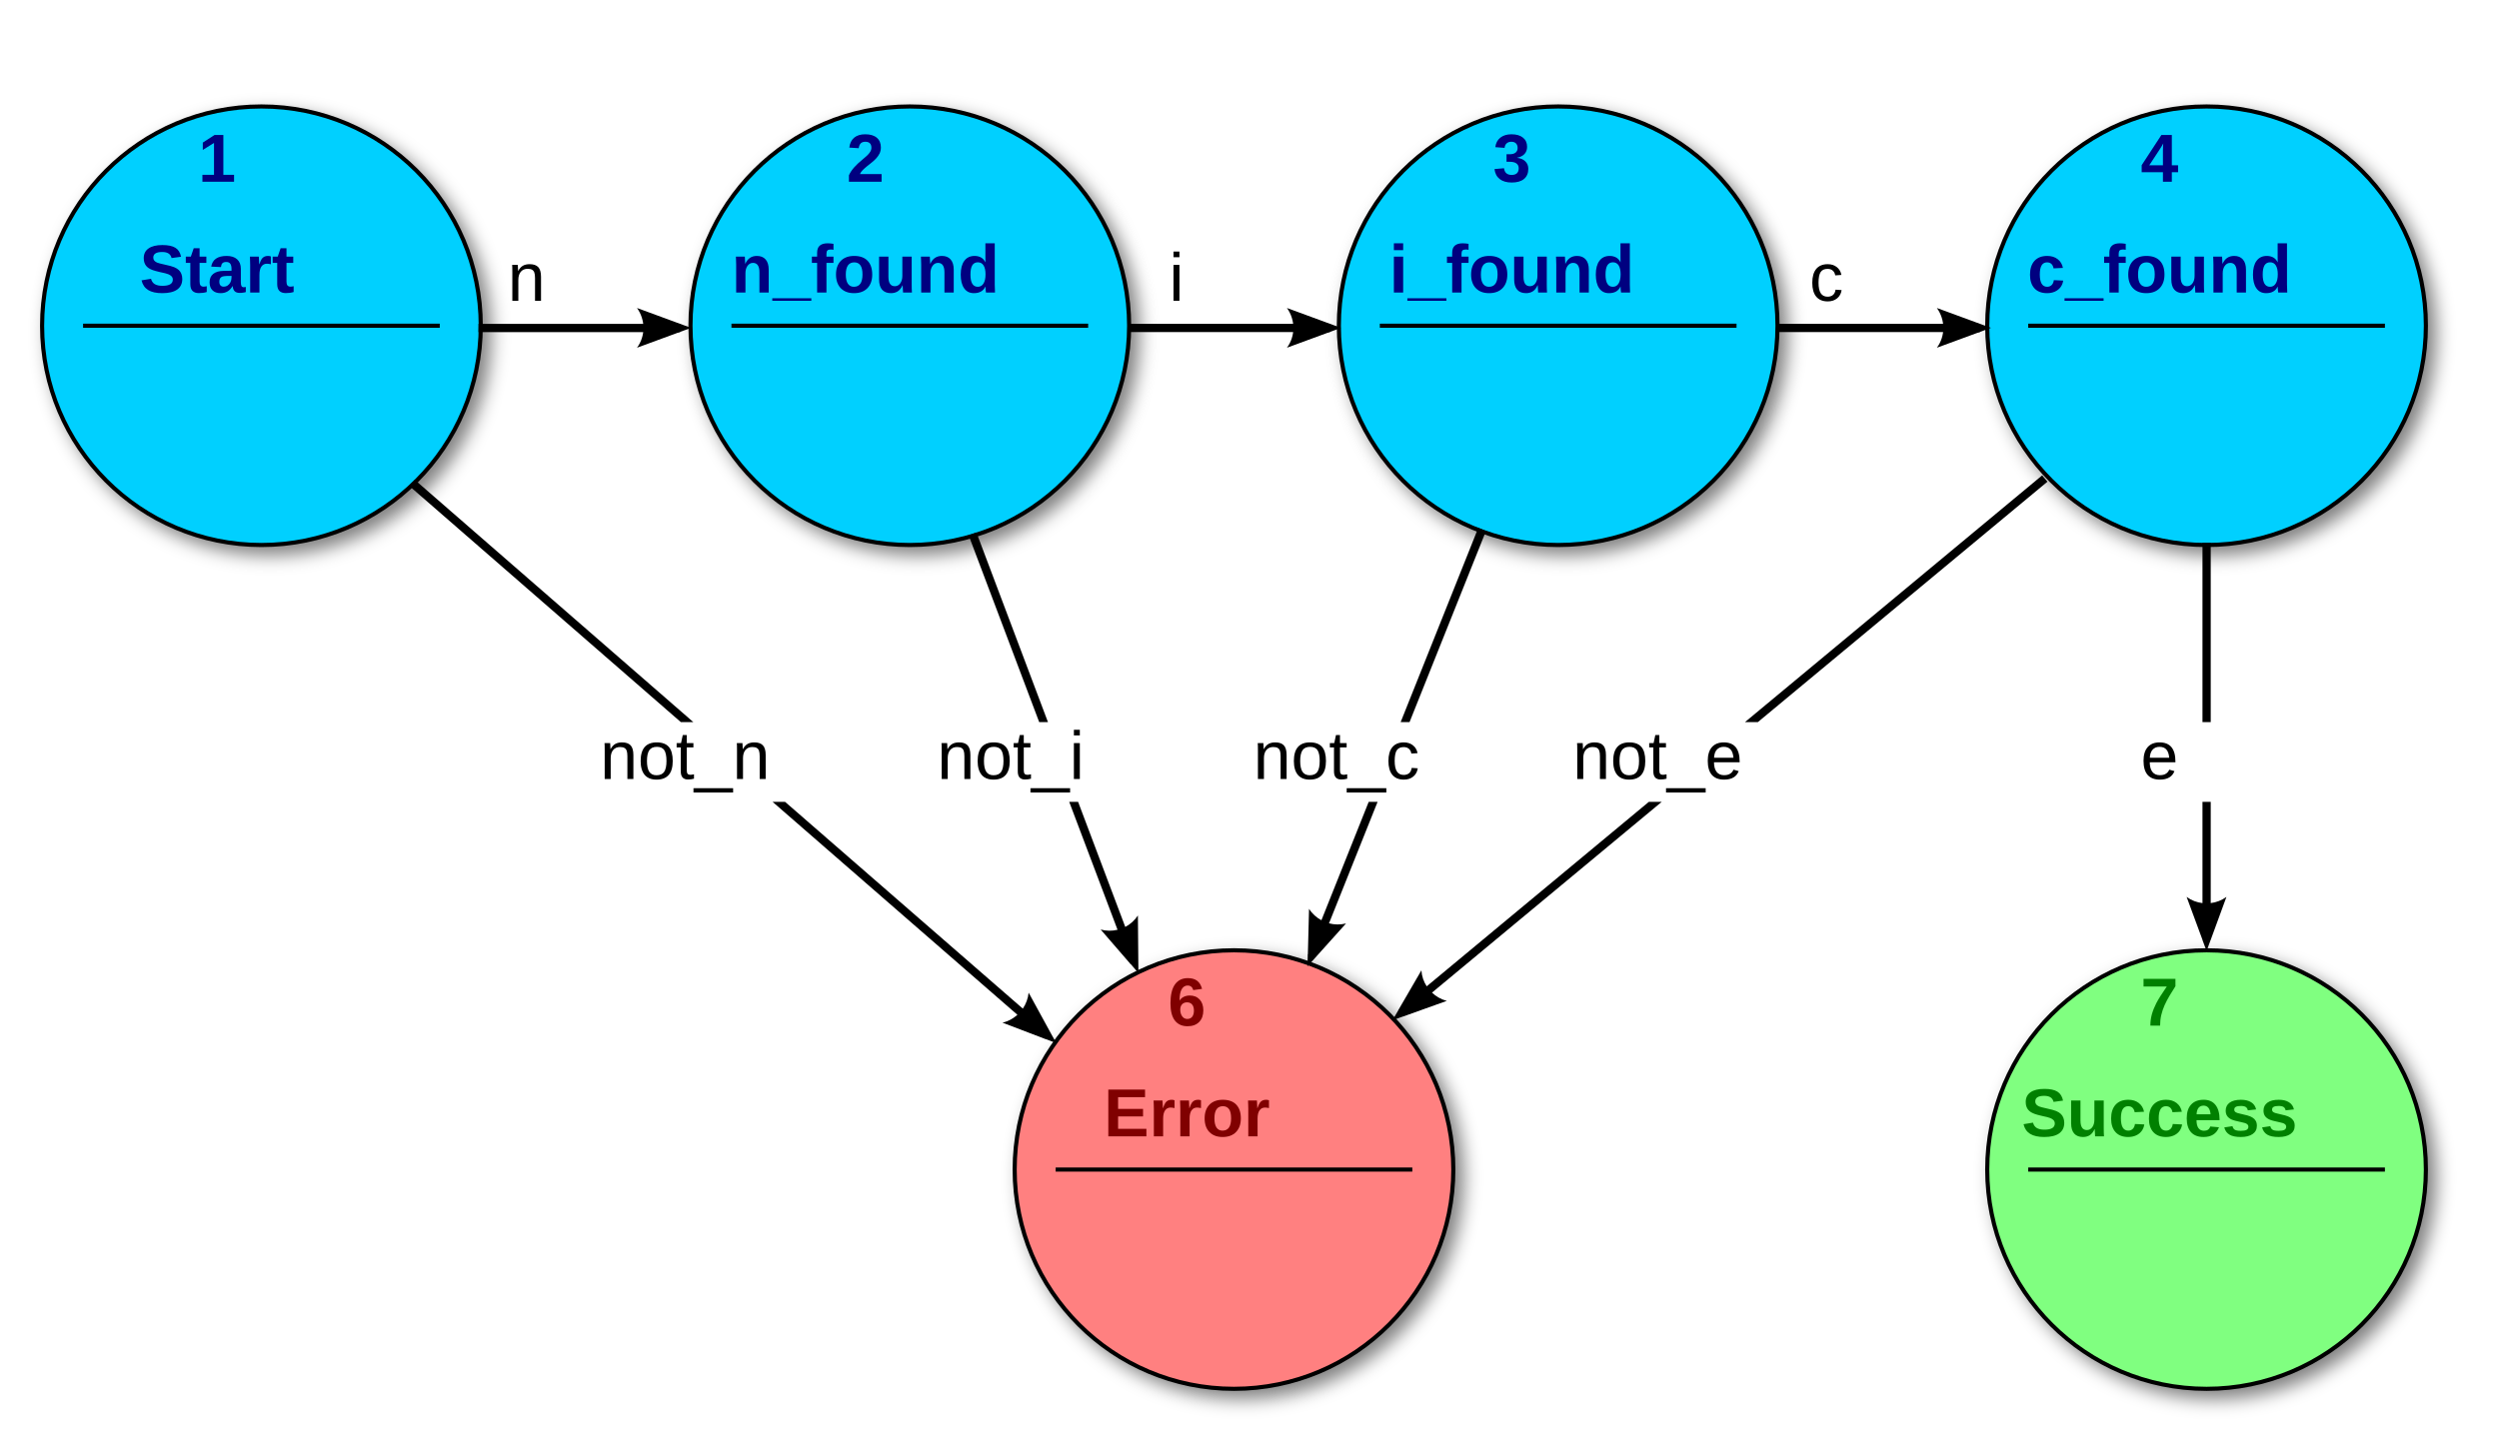
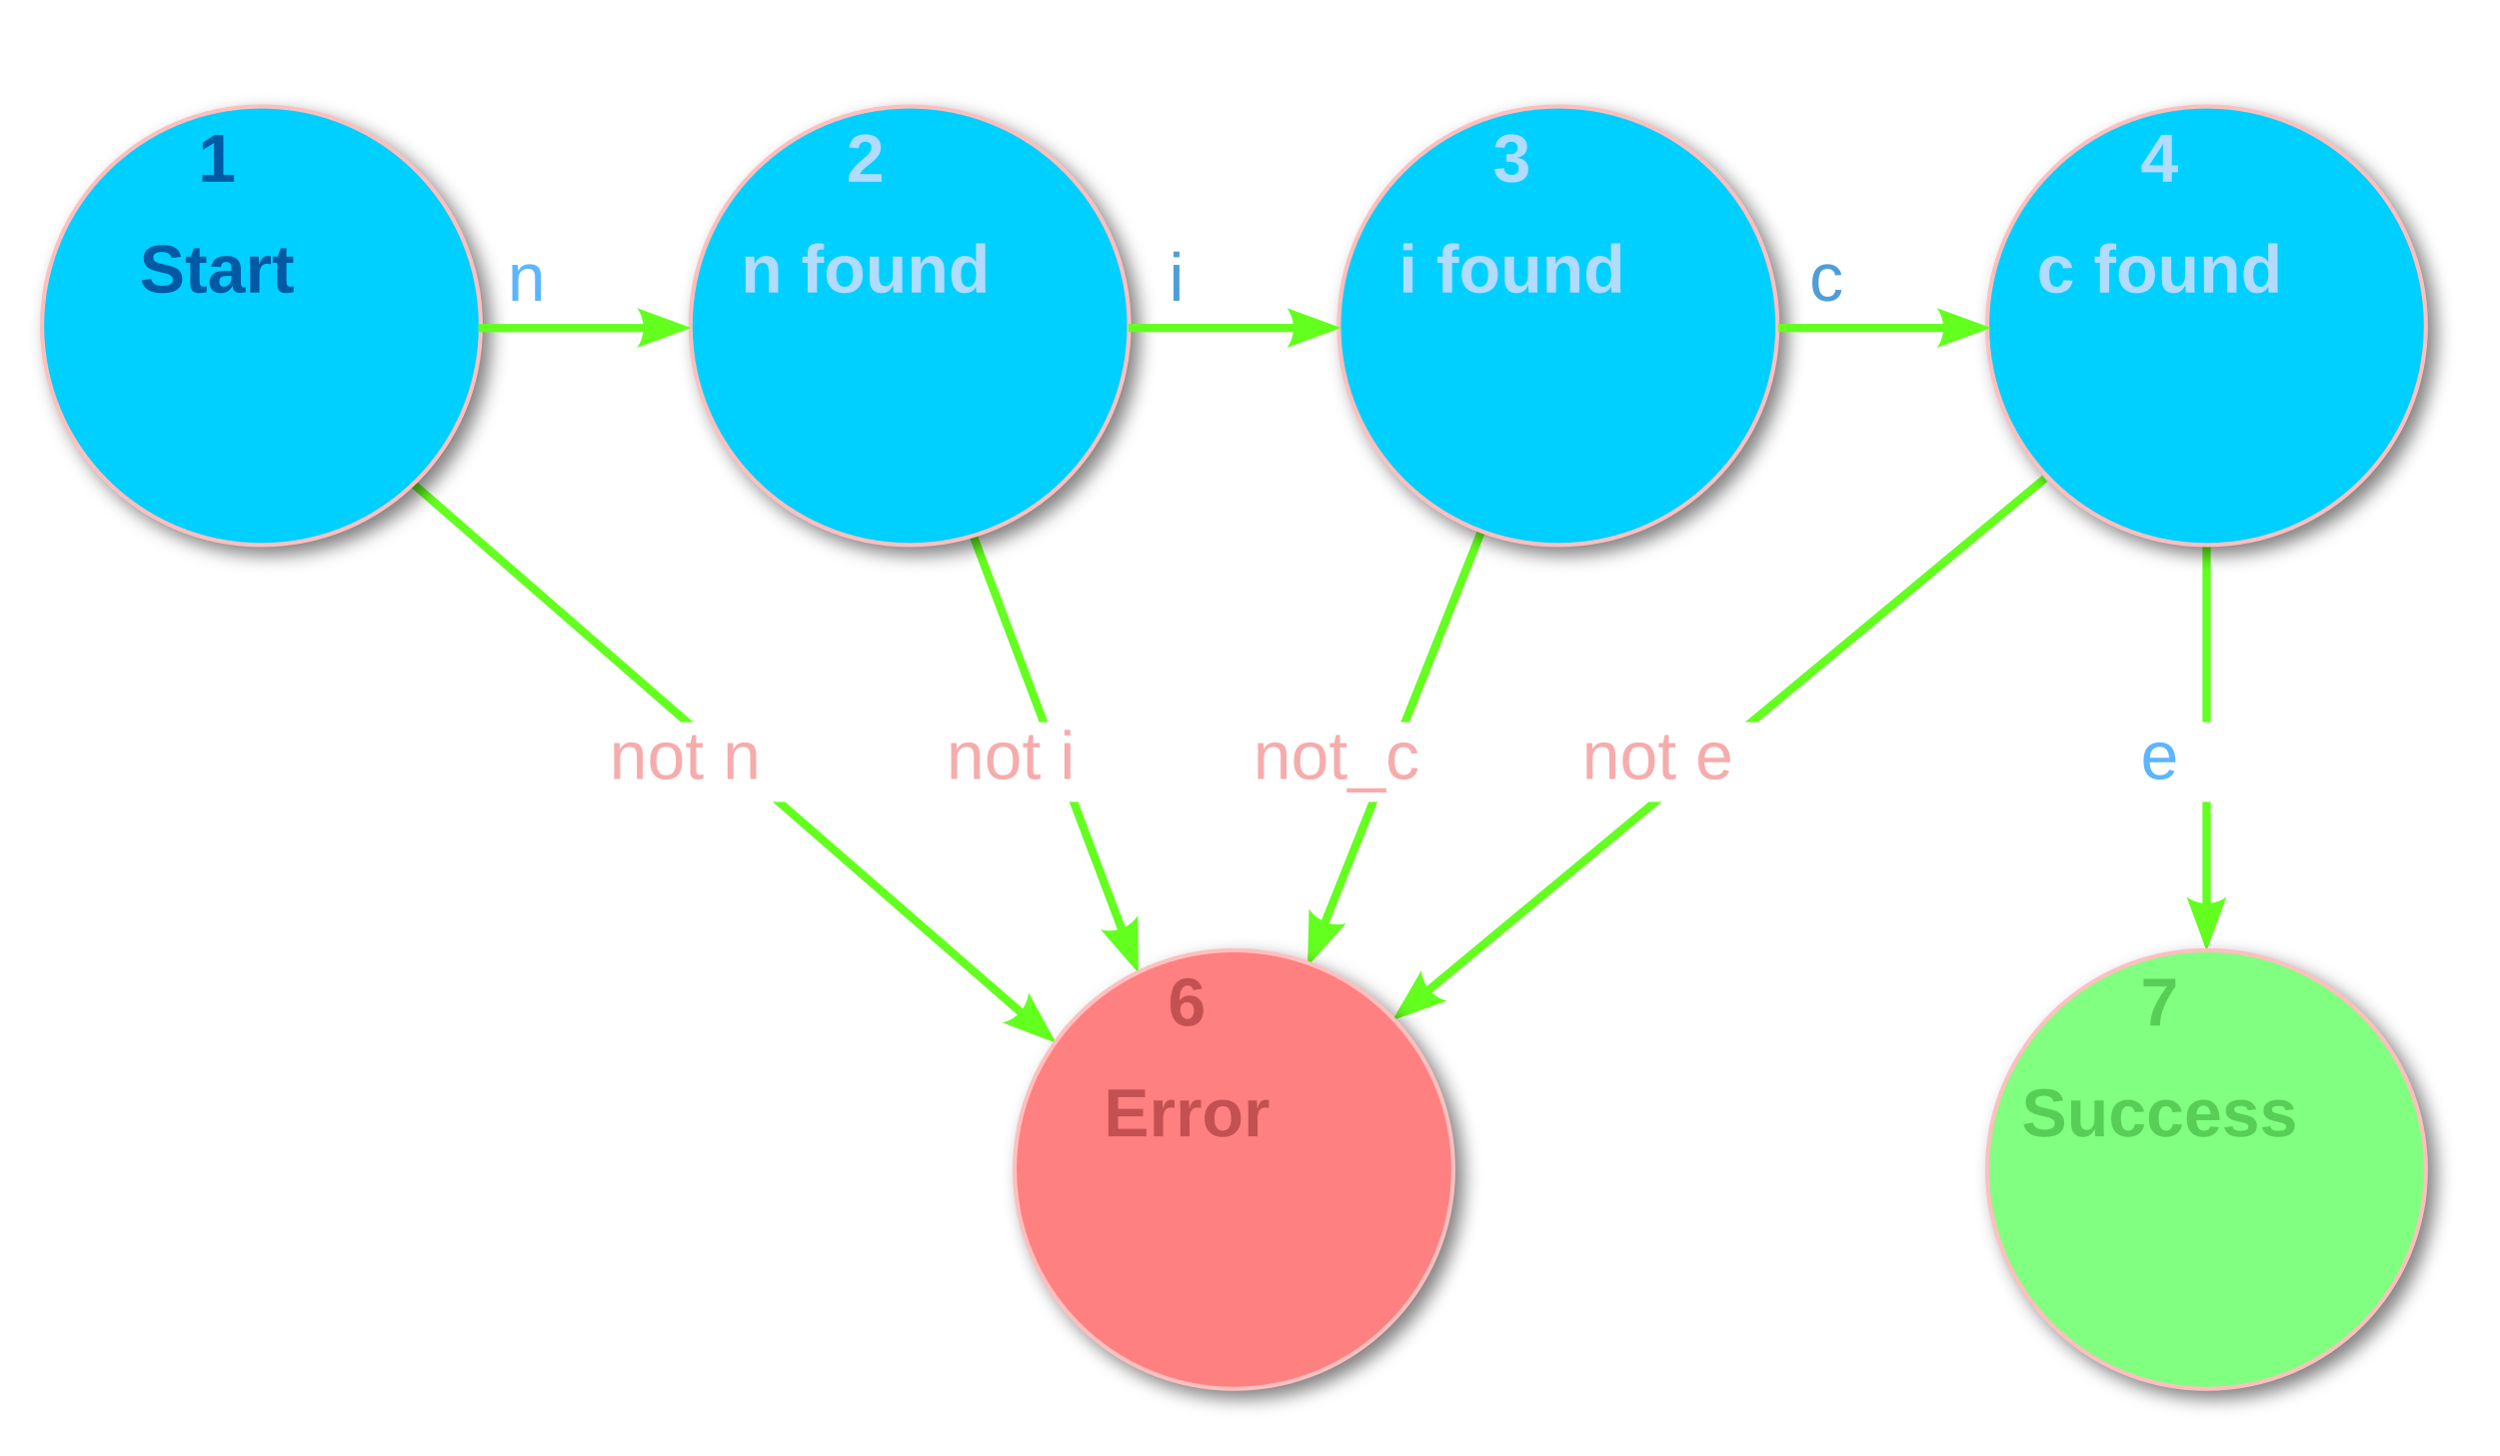
<svg xmlns="http://www.w3.org/2000/svg" version="1.0" width="606" height="353" id="svg2">
  <defs id="defs4">
    <marker refX="0" refY="0" orient="auto" style="overflow:visible" id="Arrow2Mend">
      <path d="M 8.719,4.034 L -2.207,0.016 L 8.719,-4.002 C 6.973,-1.63 6.983,1.616 8.719,4.034 z " transform="scale(-0.6,-0.6)" style="font-size:12px;fill-rule:evenodd;stroke-width:0.625;stroke-linejoin:round" id="path3323" />
    </marker>
    <marker refX="0" refY="0" orient="auto" style="overflow:visible" id="Arrow2Lend">
      <path d="M 8.719,4.034 L -2.207,0.016 L 8.719,-4.002 C 6.973,-1.63 6.983,1.616 8.719,4.034 z " transform="matrix(-1.1,0,0,-1.1,-1.1,0)" style="font-size:12px;fill-rule:evenodd;stroke-width:0.625;stroke-linejoin:round" id="path3317" />
    </marker>
    <filter id="filter3642">
      <feGaussianBlur id="feGaussianBlur3644" stdDeviation="2.228" />
    </filter>
  </defs>
  <g transform="translate(140.1429,158.4235)" id="layer1">
+     <path d="M 495.219,115.312 L 423.156,175.156 L 426.281,175.156 L 496.5,116.844 L 495.219,115.312 z M 100.594,116.406 L 99.281,117.906 L 165.094,175.156 L 168.125,175.156 L 100.594,116.406 z M 358.469,128.062 L 339.656,175.156 L 341.812,175.156 L 360.344,128.812 L 358.469,128.062 z M 236.781,129.156 L 234.906,129.875 L 252,175.156 L 254.125,175.156 L 236.781,129.156 z M 534.094,131.688 L 534.094,175.156 L 536.094,175.156 L 536.094,131.688 L 534.094,131.688 z M 187.344,194.5 L 246.719,246.156 C 245.71,247.065 244.478,247.752 243.094,248.062 L 253.406,252 L 253.5,252.062 L 253.531,252.031 L 256.156,253.031 L 254.781,250.562 L 254.812,250.531 L 254.75,250.5 L 249.438,240.781 C 249.304,242.208 248.793,243.527 248.031,244.656 L 190.375,194.5 L 187.344,194.5 z M 259.281,194.5 L 271,225.531 C 269.683,225.851 268.269,225.851 266.906,225.469 L 274.094,233.781 L 274.156,233.906 L 274.219,233.875 L 276.062,236.031 L 275.938,222.062 C 275.141,223.259 274.086,224.211 272.875,224.844 L 261.438,194.5 L 259.281,194.5 z M 331.906,194.5 L 320.438,223.219 C 319.241,222.565 318.189,221.647 317.438,220.438 L 317.156,231.438 L 317.094,231.562 L 317.125,231.594 L 317.062,234.406 L 326.406,224 C 325.018,224.343 323.596,224.314 322.281,223.969 L 334.062,194.5 L 331.906,194.5 z M 399.844,194.5 L 345.969,239.25 C 345.234,238.108 344.771,236.791 344.688,235.375 L 339.156,244.906 L 339.062,245 L 339.094,245.031 L 337.688,247.469 L 340.344,246.531 L 340.375,246.531 L 350.844,242.781 C 349.457,242.419 348.242,241.715 347.25,240.781 L 402.969,194.5 L 399.844,194.5 z M 534.094,194.5 L 534.094,219.062 C 532.739,218.901 531.398,218.407 530.25,217.562 L 534.094,227.969 L 534.094,228.031 L 535.094,230.688 L 536.062,228.031 L 536.094,228.031 L 536.094,227.969 L 539.906,217.562 C 538.747,218.394 537.44,218.894 536.094,219.062 L 536.094,194.5 L 534.094,194.5 z " style="fill:#63ff1e;fill-opacity:1;fill-rule:evenodd;stroke:none;stroke-width:2;stroke-linecap:butt;stroke-linejoin:miter;stroke-miterlimit:4;stroke-dasharray:none;stroke-opacity:1" id="path3507" transform="translate(-140.1429,-158.4235)" />
    <path d="M -74.737,-131.111 C -104.366,-131.111 -128.424,-107.053 -128.424,-77.424 C -128.424,-47.794 -104.366,-23.736 -74.737,-23.736 C -45.107,-23.736 -21.049,-47.794 -21.049,-77.424 C -21.049,-107.053 -45.107,-131.111 -74.737,-131.111 z M 82.482,-131.111 C 52.853,-131.111 28.795,-107.053 28.795,-77.424 C 28.795,-47.794 52.853,-23.736 82.482,-23.736 C 112.111,-23.736 136.17,-47.794 136.17,-77.424 C 136.17,-107.053 112.111,-131.111 82.482,-131.111 z M 239.701,-131.111 C 210.072,-131.111 186.013,-107.053 186.013,-77.424 C 186.013,-47.794 210.072,-23.736 239.701,-23.736 C 269.33,-23.736 293.388,-47.794 293.388,-77.424 C 293.388,-107.053 269.33,-131.111 239.701,-131.111 z M 396.951,-131.111 C 367.322,-131.111 343.263,-107.053 343.263,-77.424 C 343.263,-47.794 367.322,-23.736 396.951,-23.736 C 426.58,-23.736 450.638,-47.794 450.638,-77.424 C 450.638,-107.053 426.58,-131.111 396.951,-131.111 z M 161.107,73.576 C 131.478,73.576 107.42,97.635 107.42,127.264 C 107.42,156.893 131.478,180.951 161.107,180.951 C 190.736,180.951 214.795,156.893 214.795,127.264 C 214.795,97.635 190.736,73.576 161.107,73.576 z M 396.951,73.576 C 367.322,73.576 343.263,97.635 343.263,127.264 C 343.263,156.893 367.322,180.951 396.951,180.951 C 426.58,180.951 450.638,156.893 450.638,127.264 C 450.638,97.635 426.58,73.576 396.951,73.576 z " style="opacity:1;fill:#000000;fill-opacity:0.502;fill-rule:evenodd;stroke:none;stroke-width:1;stroke-linecap:square;stroke-linejoin:miter;stroke-miterlimit:4;stroke-dasharray:none;stroke-dashoffset:0;stroke-opacity:1;filter:url(#filter3642)" id="path3615" />
-     <path d="M 120.34 81.697 A 55.872 55.872 0 1 1  8.596,81.697 A 55.872 55.872 0 1 1  120.34 81.697 z" transform="matrix(0.9519231,0,0,0.9519231,-138.1179,-157.182)" style="opacity:1;fill:#00d0ff;fill-opacity:1;fill-rule:evenodd;stroke:#000000;stroke-width:1.051;stroke-linecap:square;stroke-linejoin:miter;stroke-miterlimit:4;stroke-dasharray:none;stroke-dashoffset:0;stroke-opacity:1" id="path2251" />
-     <path d="M 120.34 81.697 A 55.872 55.872 0 1 1  8.596,81.697 A 55.872 55.872 0 1 1  120.34 81.697 z" transform="matrix(0.9519231,0,0,0.9519231,19.11259,-157.182)" style="opacity:1;fill:#00d0ff;fill-opacity:1;fill-rule:evenodd;stroke:#000000;stroke-width:1.051;stroke-linecap:square;stroke-linejoin:miter;stroke-miterlimit:4;stroke-dasharray:none;stroke-dashoffset:0;stroke-opacity:1" id="path3223" />
-     <path d="M 120.34 81.697 A 55.872 55.872 0 1 1  8.596,81.697 A 55.872 55.872 0 1 1  120.34 81.697 z" transform="matrix(0.9519231,0,0,0.9519231,176.3431,-157.182)" style="opacity:1;fill:#00d0ff;fill-opacity:1;fill-rule:evenodd;stroke:#000000;stroke-width:1.051;stroke-linecap:square;stroke-linejoin:miter;stroke-miterlimit:4;stroke-dasharray:none;stroke-dashoffset:0;stroke-opacity:1" id="path3225" />
-     <path d="M 120.34 81.697 A 55.872 55.872 0 1 1  8.596,81.697 A 55.872 55.872 0 1 1  120.34 81.697 z" transform="matrix(0.9519231,0,0,0.9519231,333.5736,-157.182)" style="opacity:1;fill:#00d0ff;fill-opacity:1;fill-rule:evenodd;stroke:#000000;stroke-width:1.051;stroke-linecap:square;stroke-linejoin:miter;stroke-miterlimit:4;stroke-dasharray:none;stroke-dashoffset:0;stroke-opacity:1" id="path3227" />
-     <path d="M 120.34 81.697 A 55.872 55.872 0 1 1  8.596,81.697 A 55.872 55.872 0 1 1  120.34 81.697 z" transform="matrix(0.9519231,0,0,0.9519231,97.72782,47.50419)" style="opacity:1;fill:#ff8080;fill-opacity:1;fill-rule:evenodd;stroke:#000000;stroke-width:1.051;stroke-linecap:square;stroke-linejoin:miter;stroke-miterlimit:4;stroke-dasharray:none;stroke-dashoffset:0;stroke-opacity:1" id="path3229" />
-     <path d="M 120.34 81.697 A 55.872 55.872 0 1 1  8.596,81.697 A 55.872 55.872 0 1 1  120.34 81.697 z" transform="matrix(0.9519231,0,0,0.9519231,333.5736,47.50419)" style="opacity:1;fill:#80ff80;fill-opacity:1;fill-rule:evenodd;stroke:#000000;stroke-width:1.051;stroke-linecap:square;stroke-linejoin:miter;stroke-miterlimit:4;stroke-dasharray:none;stroke-dashoffset:0;stroke-opacity:1" id="path3231" />
-     <text x="-76.057" y="-114.333" style="font-size:16.485px;font-style:normal;font-weight:normal;text-align:center;text-anchor:middle;fill:#000080;fill-opacity:1;stroke:none;stroke-width:1px;stroke-linecap:butt;stroke-linejoin:miter;stroke-opacity:1;font-family:Arial" id="text3233" xml:space="preserve">
-       <tspan x="-76.057" y="-114.333" style="font-weight:bold;fill:#000080" id="tspan3235">1</tspan>
+     <path d="M 120.34 81.697 A 55.872 55.872 0 1 1  8.596,81.697 A 55.872 55.872 0 1 1  120.34 81.697 z" transform="matrix(0.9519231,0,0,0.9519231,-138.1179,-157.182)" style="opacity:1;fill:#00d0ff;fill-opacity:1;fill-rule:evenodd;stroke:#ffbfbf;stroke-width:1.051;stroke-linecap:square;stroke-linejoin:miter;stroke-miterlimit:4;stroke-dasharray:none;stroke-dashoffset:0;stroke-opacity:1" id="path2251" />
+     <path d="M 120.34 81.697 A 55.872 55.872 0 1 1  8.596,81.697 A 55.872 55.872 0 1 1  120.34 81.697 z" transform="matrix(0.9519231,0,0,0.9519231,19.11259,-157.182)" style="opacity:1;fill:#00d0ff;fill-opacity:1;fill-rule:evenodd;stroke:#ffbfbf;stroke-width:1.051;stroke-linecap:square;stroke-linejoin:miter;stroke-miterlimit:4;stroke-dasharray:none;stroke-dashoffset:0;stroke-opacity:1" id="path3223" />
+     <path d="M 120.34 81.697 A 55.872 55.872 0 1 1  8.596,81.697 A 55.872 55.872 0 1 1  120.34 81.697 z" transform="matrix(0.9519231,0,0,0.9519231,176.3431,-157.182)" style="opacity:1;fill:#00d0ff;fill-opacity:1;fill-rule:evenodd;stroke:#ffbfbf;stroke-width:1.051;stroke-linecap:square;stroke-linejoin:miter;stroke-miterlimit:4;stroke-dasharray:none;stroke-dashoffset:0;stroke-opacity:1" id="path3225" />
+     <path d="M 120.34 81.697 A 55.872 55.872 0 1 1  8.596,81.697 A 55.872 55.872 0 1 1  120.34 81.697 z" transform="matrix(0.9519231,0,0,0.9519231,333.5736,-157.182)" style="opacity:1;fill:#00d0ff;fill-opacity:1;fill-rule:evenodd;stroke:#ffbfbf;stroke-width:1.051;stroke-linecap:square;stroke-linejoin:miter;stroke-miterlimit:4;stroke-dasharray:none;stroke-dashoffset:0;stroke-opacity:1" id="path3227" />
+     <path d="M 120.34 81.697 A 55.872 55.872 0 1 1  8.596,81.697 A 55.872 55.872 0 1 1  120.34 81.697 z" transform="matrix(0.9519231,0,0,0.9519231,97.72782,47.50419)" style="opacity:1;fill:#ff8080;fill-opacity:1;fill-rule:evenodd;stroke:#ffbfbf;stroke-width:1.051;stroke-linecap:square;stroke-linejoin:miter;stroke-miterlimit:4;stroke-dasharray:none;stroke-dashoffset:0;stroke-opacity:1" id="path3229" />
+     <path d="M 120.34 81.697 A 55.872 55.872 0 1 1  8.596,81.697 A 55.872 55.872 0 1 1  120.34 81.697 z" transform="matrix(0.9519231,0,0,0.9519231,333.5736,47.50419)" style="opacity:1;fill:#80ff80;fill-opacity:1;fill-rule:evenodd;stroke:#ffbfbf;stroke-width:1.051;stroke-linecap:square;stroke-linejoin:miter;stroke-miterlimit:4;stroke-dasharray:none;stroke-dashoffset:0;stroke-opacity:1" id="path3231" />
+     <text x="-76.057" y="-114.333" style="font-size:16.485px;font-style:normal;font-weight:normal;text-align:center;text-anchor:middle;fill:#0059a4;fill-opacity:1;stroke:none;stroke-width:1px;stroke-linecap:butt;stroke-linejoin:miter;stroke-opacity:1;font-family:Arial;" id="text3233" xml:space="preserve">
+       <tspan x="-76.057" y="-114.333" style="font-weight:bold;fill:#0059a4;fill-opacity:1;" id="tspan3235">1</tspan>
    </text>
-     <text x="81.173" y="-114.333" style="font-size:16.485px;font-style:normal;font-weight:normal;text-align:center;text-anchor:middle;fill:#000080;fill-opacity:1;stroke:none;stroke-width:1px;stroke-linecap:butt;stroke-linejoin:miter;stroke-opacity:1;font-family:Arial" id="text3237" xml:space="preserve">
-       <tspan x="81.173" y="-114.333" style="font-weight:bold;fill:#000080" id="tspan3239">2</tspan>
+     <text x="81.173" y="-114.333" style="font-size:16.485px;font-style:normal;font-weight:normal;text-align:center;text-anchor:middle;fill:#b1dbff;fill-opacity:1;stroke:none;stroke-width:1px;stroke-linecap:butt;stroke-linejoin:miter;stroke-opacity:1;font-family:Arial;" id="text3237" xml:space="preserve">
+       <tspan x="81.173" y="-114.333" style="font-weight:bold;fill:#b1dbff;fill-opacity:1;" id="tspan3239">2</tspan>
    </text>
-     <text x="237.925" y="-114.333" style="font-size:16.485px;font-style:normal;font-weight:normal;text-align:center;text-anchor:middle;fill:#000080;fill-opacity:1;stroke:none;stroke-width:1px;stroke-linecap:butt;stroke-linejoin:miter;stroke-opacity:1;font-family:Arial" id="text3241" xml:space="preserve">
-       <tspan x="237.925" y="-114.333" style="font-weight:bold;fill:#000080" id="tspan3243">3</tspan>
+     <text x="237.925" y="-114.333" style="font-size:16.485px;font-style:normal;font-weight:normal;text-align:center;text-anchor:middle;fill:#b1dbff;fill-opacity:1;stroke:none;stroke-width:1px;stroke-linecap:butt;stroke-linejoin:miter;stroke-opacity:1;font-family:Arial;" id="text3241" xml:space="preserve">
+       <tspan x="237.925" y="-114.333" style="font-weight:bold;fill:#b1dbff;fill-opacity:1;" id="tspan3243">3</tspan>
    </text>
-     <text x="394.991" y="-114.333" style="font-size:16.485px;font-style:normal;font-weight:normal;text-align:center;text-anchor:middle;fill:#000080;fill-opacity:1;stroke:none;stroke-width:1px;stroke-linecap:butt;stroke-linejoin:miter;stroke-opacity:1;font-family:Arial" id="text3245" xml:space="preserve">
-       <tspan x="394.991" y="-114.333" style="font-weight:bold;fill:#000080" id="tspan3247">4</tspan>
+     <text x="394.991" y="-114.333" style="font-size:16.485px;font-style:normal;font-weight:normal;text-align:center;text-anchor:middle;fill:#b1dbff;fill-opacity:1;stroke:none;stroke-width:1px;stroke-linecap:butt;stroke-linejoin:miter;stroke-opacity:1;font-family:Arial;" id="text3245" xml:space="preserve">
+       <tspan x="394.991" y="-114.333" style="font-weight:bold;fill:#b1dbff;fill-opacity:1;" id="tspan3247">4</tspan>
    </text>
-     <text x="394.991" y="90.353" style="font-size:16.485px;font-style:normal;font-weight:normal;text-align:center;text-anchor:middle;fill:#008000;fill-opacity:1;stroke:none;stroke-width:1px;stroke-linecap:butt;stroke-linejoin:miter;stroke-opacity:1;font-family:Arial" id="text3251" xml:space="preserve">
-       <tspan x="394.991" y="90.353" style="font-weight:bold;fill:#008000" id="tspan3253">7</tspan>
+     <text x="394.991" y="90.353" style="font-size:16.485px;font-style:normal;font-weight:normal;text-align:center;text-anchor:middle;fill:#57cf57;fill-opacity:1;stroke:none;stroke-width:1px;stroke-linecap:butt;stroke-linejoin:miter;stroke-opacity:1;font-family:Arial;" id="text3251" xml:space="preserve">
+       <tspan x="394.991" y="90.353" style="font-weight:bold;fill:#57cf57;fill-opacity:1;" id="tspan3253">7</tspan>
    </text>
-     <text x="159.117" y="90.353" style="font-size:16.485px;font-style:normal;font-weight:normal;text-align:center;text-anchor:middle;fill:#800000;fill-opacity:1;stroke:none;stroke-width:1px;stroke-linecap:butt;stroke-linejoin:miter;stroke-opacity:1;font-family:Arial" id="text3263" xml:space="preserve">
-       <tspan x="159.117" y="90.353" style="font-weight:bold;fill:#800000" id="tspan3265">6</tspan>
+     <text x="159.117" y="90.353" style="font-size:16.485px;font-style:normal;font-weight:normal;text-align:center;text-anchor:middle;fill:#c45151;fill-opacity:1;stroke:none;stroke-width:1px;stroke-linecap:butt;stroke-linejoin:miter;stroke-opacity:1;font-family:Arial;" id="text3263" xml:space="preserve">
+       <tspan x="159.117" y="90.353" style="font-weight:bold;fill:#c45151;fill-opacity:1;" id="tspan3265">6</tspan>
    </text>
-     <text x="-76.057" y="-87.471" style="font-size:16.485px;font-style:normal;font-weight:normal;text-align:center;text-anchor:middle;fill:#000080;fill-opacity:1;stroke:none;stroke-width:1px;stroke-linecap:butt;stroke-linejoin:miter;stroke-opacity:1;font-family:Arial" id="text3267" xml:space="preserve">
-       <tspan x="-76.057" y="-87.471" style="font-weight:bold;fill:#000080" id="tspan3269">Start</tspan>
+     <text x="-76.057" y="-87.471" style="font-size:16.485px;font-style:normal;font-weight:normal;text-align:center;text-anchor:middle;fill:#0059a4;fill-opacity:1;stroke:none;stroke-width:1px;stroke-linecap:butt;stroke-linejoin:miter;stroke-opacity:1;font-family:Arial;" id="text3267" xml:space="preserve">
+       <tspan x="-76.057" y="-87.471" style="font-weight:bold;fill:#0059a4;fill-opacity:1;" id="tspan3269">Start</tspan>
    </text>
-     <text x="81.173" y="-87.471" style="font-size:16.485px;font-style:normal;font-weight:normal;text-align:center;text-anchor:middle;fill:#000080;fill-opacity:1;stroke:none;stroke-width:1px;stroke-linecap:butt;stroke-linejoin:miter;stroke-opacity:1;font-family:Arial" id="text3271" xml:space="preserve">
-       <tspan x="81.173" y="-87.471" style="font-weight:bold;fill:#000080" id="tspan3273">n_found</tspan>
+     <text x="81.173" y="-87.471" style="font-style:normal;font-weight:normal;font-size:16.485px;font-family:Arial;text-align:center;text-anchor:middle;fill:#b1dbff;fill-opacity:1;stroke:none;stroke-width:1px;stroke-linecap:butt;stroke-linejoin:miter;stroke-opacity:1;" id="text3271" xml:space="preserve">
+       <tspan x="81.173" y="-87.471" style="font-weight:bold;fill:#b1dbff;fill-opacity:1;" id="tspan3273">n found</tspan>
    </text>
-     <text x="237.925" y="-87.471" style="font-size:16.485px;font-style:normal;font-weight:normal;text-align:center;text-anchor:middle;fill:#000080;fill-opacity:1;stroke:none;stroke-width:1px;stroke-linecap:butt;stroke-linejoin:miter;stroke-opacity:1;font-family:Arial" id="text3275" xml:space="preserve">
-       <tspan x="237.925" y="-87.471" style="font-weight:bold;fill:#000080" id="tspan3277">i_found</tspan>
+     <text x="237.925" y="-87.471" style="font-style:normal;font-weight:normal;font-size:16.485px;font-family:Arial;text-align:center;text-anchor:middle;fill:#b1dbff;fill-opacity:1;stroke:none;stroke-width:1px;stroke-linecap:butt;stroke-linejoin:miter;stroke-opacity:1;" id="text3275" xml:space="preserve">
+       <tspan x="237.925" y="-87.471" style="font-weight:bold;fill:#b1dbff;fill-opacity:1;" id="tspan3277">i found</tspan>
    </text>
-     <text x="394.991" y="-87.471" style="font-size:16.485px;font-style:normal;font-weight:normal;text-align:center;text-anchor:middle;fill:#000080;fill-opacity:1;stroke:none;stroke-width:1px;stroke-linecap:butt;stroke-linejoin:miter;stroke-opacity:1;font-family:Arial" id="text3279" xml:space="preserve">
-       <tspan x="394.991" y="-87.471" style="font-weight:bold;fill:#000080" id="tspan3281">c_found</tspan>
+     <text x="394.991" y="-87.471" style="font-style:normal;font-weight:normal;font-size:16.485px;font-family:Arial;text-align:center;text-anchor:middle;fill:#b1dbff;fill-opacity:1;stroke:none;stroke-width:1px;stroke-linecap:butt;stroke-linejoin:miter;stroke-opacity:1;" id="text3279" xml:space="preserve">
+       <tspan x="394.991" y="-87.471" style="font-weight:bold;fill:#b1dbff;fill-opacity:1;" id="tspan3281">c found</tspan>
    </text>
-     <text x="394.991" y="117.215" style="font-size:16.485px;font-style:normal;font-weight:normal;text-align:center;text-anchor:middle;fill:#008000;fill-opacity:1;stroke:none;stroke-width:1px;stroke-linecap:butt;stroke-linejoin:miter;stroke-opacity:1;font-family:Arial" id="text3283" xml:space="preserve">
-       <tspan x="394.991" y="117.215" style="font-weight:bold;fill:#008000" id="tspan3285">Success</tspan>
+     <text x="394.991" y="117.215" style="font-size:16.485px;font-style:normal;font-weight:normal;text-align:center;text-anchor:middle;fill:#57cf57;fill-opacity:1;stroke:none;stroke-width:1px;stroke-linecap:butt;stroke-linejoin:miter;stroke-opacity:1;font-family:Arial;" id="text3283" xml:space="preserve">
+       <tspan x="394.991" y="117.215" style="font-weight:bold;fill:#57cf57;fill-opacity:1;" id="tspan3285">Success</tspan>
    </text>
-     <text x="159.117" y="117.215" style="font-size:16.485px;font-style:normal;font-weight:normal;text-align:center;text-anchor:middle;fill:#800000;fill-opacity:1;stroke:none;stroke-width:1px;stroke-linecap:butt;stroke-linejoin:miter;stroke-opacity:1;font-family:Arial" id="text3287" xml:space="preserve">
-       <tspan x="159.117" y="117.215" style="font-weight:bold;fill:#800000" id="tspan3289">Error</tspan>
+     <text x="159.117" y="117.215" style="font-size:16.485px;font-style:normal;font-weight:normal;text-align:center;text-anchor:middle;fill:#c45151;fill-opacity:1;stroke:none;stroke-width:1px;stroke-linecap:butt;stroke-linejoin:miter;stroke-opacity:1;font-family:Arial;" id="text3287" xml:space="preserve">
+       <tspan x="159.117" y="117.215" style="font-weight:bold;fill:#c45151;fill-opacity:1;" id="tspan3289">Error</tspan>
    </text>
-     <g id="g3662">
-       <path d="M -24.112,-79.861 L -24.112,-77.861 L 24.795,-77.861 L 24.795,-79.861 L -24.112,-79.861 z " style="fill:#000000;fill-opacity:1;fill-rule:evenodd;stroke:none;stroke-width:2;stroke-linecap:butt;stroke-linejoin:miter;stroke-miterlimit:4;stroke-dasharray:none;stroke-opacity:1" id="path3291" />
-       <path d="M 14.326,-83.716 L 27.437,-78.895 L 14.326,-74.074 C 16.42,-76.92 16.408,-80.815 14.326,-83.716 z " style="font-size:12px;fill-rule:evenodd;stroke-width:0.625;stroke-linejoin:round" id="path3668" />
+     <g id="g3662" style="fill:#63ff1e;fill-opacity:1">
+       <path d="M -24.112,-79.861 L -24.112,-77.861 L 24.795,-77.861 L 24.795,-79.861 L -24.112,-79.861 z " style="fill:#63ff1e;fill-opacity:1;fill-rule:evenodd;stroke:none;stroke-width:2;stroke-linecap:butt;stroke-linejoin:miter;stroke-miterlimit:4;stroke-dasharray:none;stroke-opacity:1" id="path3291" />
+       <path d="M 14.326,-83.716 L 27.437,-78.895 L 14.326,-74.074 C 16.42,-76.92 16.408,-80.815 14.326,-83.716 z " style="font-size:12px;fill-rule:evenodd;stroke-width:0.625;stroke-linejoin:round;fill:#63ff1e;fill-opacity:1" id="path3668" />
    </g>
-     <g id="g3654">
-       <path d="M 133.5,-79.875 L 133.5,-77.875 L 182.406,-77.875 L 182.406,-79.875 L 133.5,-79.875 z " style="fill:#000000;fill-opacity:1;fill-rule:evenodd;stroke:none;stroke-width:2;stroke-linecap:butt;stroke-linejoin:miter;stroke-miterlimit:4;stroke-dasharray:none;stroke-opacity:1" id="path3491" />
-       <path d="M 171.935,-83.716 L 185.046,-78.895 L 171.935,-74.074 C 174.03,-76.92 174.018,-80.815 171.935,-83.716 z " style="font-size:12px;fill-rule:evenodd;stroke-width:0.625;stroke-linejoin:round" id="path3660" />
+     <g id="g3654" style="fill:#63ff1e;fill-opacity:1">
+       <path d="M 133.5,-79.875 L 133.5,-77.875 L 182.406,-77.875 L 182.406,-79.875 L 133.5,-79.875 z " style="fill:#63ff1e;fill-opacity:1;fill-rule:evenodd;stroke:none;stroke-width:2;stroke-linecap:butt;stroke-linejoin:miter;stroke-miterlimit:4;stroke-dasharray:none;stroke-opacity:1" id="path3491" />
+       <path d="M 171.935,-83.716 L 185.046,-78.895 L 171.935,-74.074 C 174.03,-76.92 174.018,-80.815 171.935,-83.716 z " style="font-size:12px;fill-rule:evenodd;stroke-width:0.625;stroke-linejoin:round;fill:#63ff1e;fill-opacity:1" id="path3660" />
    </g>
-     <g id="g3646">
-       <path d="M 291.125,-79.875 L 291.125,-77.875 L 340,-77.875 L 340,-79.875 L 291.125,-79.875 z " style="fill:#000000;fill-opacity:1;fill-rule:evenodd;stroke:none;stroke-width:2;stroke-linecap:butt;stroke-linejoin:miter;stroke-miterlimit:4;stroke-dasharray:none;stroke-opacity:1" id="path3493" />
-       <path d="M 329.545,-83.716 L 342.656,-78.895 L 329.545,-74.074 C 331.639,-76.92 331.627,-80.815 329.545,-83.716 z " style="font-size:12px;fill-rule:evenodd;stroke-width:0.625;stroke-linejoin:round" id="path3652" />
+     <g id="g3646" style="fill:#63ff1e;fill-opacity:1">
+       <path d="M 291.125,-79.875 L 291.125,-77.875 L 340,-77.875 L 340,-79.875 L 291.125,-79.875 z " style="fill:#63ff1e;fill-opacity:1;fill-rule:evenodd;stroke:none;stroke-width:2;stroke-linecap:butt;stroke-linejoin:miter;stroke-miterlimit:4;stroke-dasharray:none;stroke-opacity:1" id="path3493" />
+       <path d="M 329.545,-83.716 L 342.656,-78.895 L 329.545,-74.074 C 331.639,-76.92 331.627,-80.815 329.545,-83.716 z " style="font-size:12px;fill-rule:evenodd;stroke-width:0.625;stroke-linejoin:round;fill:#63ff1e;fill-opacity:1" id="path3652" />
    </g>
-     <text x="-1.007" y="-85.471" style="font-size:16.485px;font-style:normal;font-weight:normal;text-align:center;text-anchor:middle;fill:#000000;fill-opacity:1;stroke:none;stroke-width:1px;stroke-linecap:butt;stroke-linejoin:miter;stroke-opacity:1;font-family:Arial" id="text3495" xml:space="preserve">
-       <tspan x="-1.007" y="-85.471" style="font-weight:normal;fill:#000000" id="tspan3497">n</tspan>
+     <text x="-1.007" y="-85.471" style="font-size:16.485px;font-style:normal;font-weight:normal;text-align:center;text-anchor:middle;fill:#5db5ff;fill-opacity:1;stroke:none;stroke-width:1px;stroke-linecap:butt;stroke-linejoin:miter;stroke-opacity:1;font-family:Arial;" id="text3495" xml:space="preserve">
+       <tspan x="-1.007" y="-85.471" style="font-weight:normal;fill:#5db5ff;fill-opacity:1;" id="tspan3497">n</tspan>
    </text>
-     <text x="156.603" y="-85.471" style="font-size:16.485px;font-style:normal;font-weight:normal;text-align:center;text-anchor:middle;fill:#000000;fill-opacity:1;stroke:none;stroke-width:1px;stroke-linecap:butt;stroke-linejoin:miter;stroke-opacity:1;font-family:Arial" id="text3499" xml:space="preserve">
-       <tspan x="156.603" y="-85.471" style="font-weight:normal;fill:#000000" id="tspan3501">i</tspan>
+     <text x="156.603" y="-85.471" style="font-size:16.485px;font-style:normal;font-weight:normal;text-align:center;text-anchor:middle;fill:#4f9ed8;fill-opacity:1;stroke:none;stroke-width:1px;stroke-linecap:butt;stroke-linejoin:miter;stroke-opacity:1;font-family:Arial;" id="text3499" xml:space="preserve">
+       <tspan x="156.603" y="-85.471" style="font-weight:normal;fill:#4f9ed8;fill-opacity:1;" id="tspan3501">i</tspan>
    </text>
-     <text x="314.2" y="-85.471" style="font-size:16.485px;font-style:normal;font-weight:normal;text-align:center;text-anchor:middle;fill:#000000;fill-opacity:1;stroke:none;stroke-width:1px;stroke-linecap:butt;stroke-linejoin:miter;stroke-opacity:1;font-family:Arial" id="text3503" xml:space="preserve">
-       <tspan x="314.2" y="-85.471" style="font-weight:normal;fill:#000000" id="tspan3505">c</tspan>
+     <text x="314.2" y="-85.471" style="font-size:16.485px;font-style:normal;font-weight:normal;text-align:center;text-anchor:middle;fill:#4f9ed8;fill-opacity:1;stroke:none;stroke-width:1px;stroke-linecap:butt;stroke-linejoin:miter;stroke-opacity:1;font-family:Arial;" id="text3503" xml:space="preserve">
+       <tspan x="314.2" y="-85.471" style="font-weight:normal;fill:#4f9ed8;fill-opacity:1;" id="tspan3505">c</tspan>
    </text>
-     <path d="M 495.219,115.312 L 423.156,175.156 L 426.281,175.156 L 496.5,116.844 L 495.219,115.312 z M 100.594,116.406 L 99.281,117.906 L 165.094,175.156 L 168.125,175.156 L 100.594,116.406 z M 358.469,128.062 L 339.656,175.156 L 341.812,175.156 L 360.344,128.812 L 358.469,128.062 z M 236.781,129.156 L 234.906,129.875 L 252,175.156 L 254.125,175.156 L 236.781,129.156 z M 534.094,131.688 L 534.094,175.156 L 536.094,175.156 L 536.094,131.688 L 534.094,131.688 z M 187.344,194.5 L 246.719,246.156 C 245.71,247.065 244.478,247.752 243.094,248.062 L 253.406,252 L 253.5,252.062 L 253.531,252.031 L 256.156,253.031 L 254.781,250.562 L 254.812,250.531 L 254.75,250.5 L 249.438,240.781 C 249.304,242.208 248.793,243.527 248.031,244.656 L 190.375,194.5 L 187.344,194.5 z M 259.281,194.5 L 271,225.531 C 269.683,225.851 268.269,225.851 266.906,225.469 L 274.094,233.781 L 274.156,233.906 L 274.219,233.875 L 276.062,236.031 L 275.938,222.062 C 275.141,223.259 274.086,224.211 272.875,224.844 L 261.438,194.5 L 259.281,194.5 z M 331.906,194.5 L 320.438,223.219 C 319.241,222.565 318.189,221.647 317.438,220.438 L 317.156,231.438 L 317.094,231.562 L 317.125,231.594 L 317.062,234.406 L 326.406,224 C 325.018,224.343 323.596,224.314 322.281,223.969 L 334.062,194.5 L 331.906,194.5 z M 399.844,194.5 L 345.969,239.25 C 345.234,238.108 344.771,236.791 344.688,235.375 L 339.156,244.906 L 339.062,245 L 339.094,245.031 L 337.688,247.469 L 340.344,246.531 L 340.375,246.531 L 350.844,242.781 C 349.457,242.419 348.242,241.715 347.25,240.781 L 402.969,194.5 L 399.844,194.5 z M 534.094,194.5 L 534.094,219.062 C 532.739,218.901 531.398,218.407 530.25,217.562 L 534.094,227.969 L 534.094,228.031 L 535.094,230.688 L 536.062,228.031 L 536.094,228.031 L 536.094,227.969 L 539.906,217.562 C 538.747,218.394 537.44,218.894 536.094,219.062 L 536.094,194.5 L 534.094,194.5 z " transform="translate(-140.1429,-158.4235)" style="fill:#000000;fill-opacity:1;fill-rule:evenodd;stroke:none;stroke-width:2;stroke-linecap:butt;stroke-linejoin:miter;stroke-miterlimit:4;stroke-dasharray:none;stroke-opacity:1" id="path3507" />
-     <text x="37.43" y="30.534" style="font-size:16.485px;font-style:normal;font-weight:normal;text-align:center;text-anchor:middle;fill:#000000;fill-opacity:1;stroke:none;stroke-width:1px;stroke-linecap:butt;stroke-linejoin:miter;stroke-opacity:1;font-family:Arial" id="text3519" xml:space="preserve">
-       <tspan x="37.43" y="30.534" style="font-weight:normal;fill:#000000" id="tspan3521">not_n</tspan>
+     <text x="37.43" y="30.534" style="font-style:normal;font-weight:normal;font-size:16.485px;font-family:Arial;text-align:center;text-anchor:middle;fill:#f6acac;fill-opacity:1;stroke:none;stroke-width:1px;stroke-linecap:butt;stroke-linejoin:miter;stroke-opacity:1;" id="text3519" xml:space="preserve">
+       <tspan x="37.43" y="30.534" style="font-weight:normal;fill:#f6acac;fill-opacity:1;" id="tspan3521">not n</tspan>
    </text>
-     <text x="116.403" y="30.534" style="font-size:16.485px;font-style:normal;font-weight:normal;text-align:center;text-anchor:middle;fill:#000000;fill-opacity:1;stroke:none;stroke-width:1px;stroke-linecap:butt;stroke-linejoin:miter;stroke-opacity:1;font-family:Arial" id="text3523" xml:space="preserve">
-       <tspan x="116.403" y="30.534" style="font-weight:normal;fill:#000000" id="tspan3525">not_i</tspan>
+     <text x="116.403" y="30.534" style="font-style:normal;font-weight:normal;font-size:16.485px;font-family:Arial;text-align:center;text-anchor:middle;fill:#f6acac;fill-opacity:1;stroke:none;stroke-width:1px;stroke-linecap:butt;stroke-linejoin:miter;stroke-opacity:1;" id="text3523" xml:space="preserve">
+       <tspan x="116.403" y="30.534" style="font-weight:normal;fill:#f6acac;fill-opacity:1;" id="tspan3525">not i</tspan>
    </text>
-     <text x="195.376" y="30.534" style="font-size:16.485px;font-style:normal;font-weight:normal;text-align:center;text-anchor:middle;fill:#000000;fill-opacity:1;stroke:none;stroke-width:1px;stroke-linecap:butt;stroke-linejoin:miter;stroke-opacity:1;font-family:Arial" id="text3527" xml:space="preserve">
-       <tspan x="195.376" y="30.534" style="font-weight:normal;fill:#000000" id="tspan3529">not_c</tspan>
+     <text x="195.376" y="30.534" style="font-size:16.485px;font-style:normal;font-weight:normal;text-align:center;text-anchor:middle;fill:#f6acac;fill-opacity:1;stroke:none;stroke-width:1px;stroke-linecap:butt;stroke-linejoin:miter;stroke-opacity:1;font-family:Arial;" id="text3527" xml:space="preserve">
+       <tspan x="195.376" y="30.534" style="font-weight:normal;fill:#f6acac;fill-opacity:1;" id="tspan3529">not_c</tspan>
    </text>
-     <text x="273.275" y="30.534" style="font-size:16.485px;font-style:normal;font-weight:normal;text-align:center;text-anchor:middle;fill:#000000;fill-opacity:1;stroke:none;stroke-width:1px;stroke-linecap:butt;stroke-linejoin:miter;stroke-opacity:1;font-family:Arial" id="text3531" xml:space="preserve">
-       <tspan x="273.275" y="30.534" style="font-weight:normal;fill:#000000" id="tspan3533">not_e</tspan>
+     <text x="273.275" y="30.534" style="font-style:normal;font-weight:normal;font-size:16.485px;font-family:Arial;text-align:center;text-anchor:middle;fill:#f6acac;fill-opacity:1;stroke:none;stroke-width:1px;stroke-linecap:butt;stroke-linejoin:miter;stroke-opacity:1;" id="text3531" xml:space="preserve">
+       <tspan x="273.275" y="30.534" style="font-weight:normal;fill:#f6acac;fill-opacity:1;" id="tspan3533">not e</tspan>
    </text>
-     <text x="394.987" y="30.534" style="font-size:16.485px;font-style:normal;font-weight:normal;text-align:center;text-anchor:middle;fill:#000000;fill-opacity:1;stroke:none;stroke-width:1px;stroke-linecap:butt;stroke-linejoin:miter;stroke-opacity:1;font-family:Arial" id="text3535" xml:space="preserve">
-       <tspan x="394.987" y="30.534" style="font-weight:normal;fill:#000000" id="tspan3537">e</tspan>
+     <text x="394.987" y="30.534" style="font-size:16.485px;font-style:normal;font-weight:normal;text-align:center;text-anchor:middle;fill:#5db5ff;fill-opacity:1;stroke:none;stroke-width:1px;stroke-linecap:butt;stroke-linejoin:miter;stroke-opacity:1;font-family:Arial;" id="text3535" xml:space="preserve">
+       <tspan x="394.987" y="30.534" style="font-weight:normal;fill:#5db5ff;fill-opacity:1;" id="tspan3537">e</tspan>
    </text>
-     <path d="M 115.849,125.273 L 202.344,125.273" style="fill:none;fill-rule:evenodd;stroke:#000000;stroke-width:1px;stroke-linecap:butt;stroke-linejoin:miter;stroke-opacity:1" id="path3593" />
-     <path d="M 351.695,125.273 L 438.19,125.273" style="fill:none;fill-rule:evenodd;stroke:#000000;stroke-width:1px;stroke-linecap:butt;stroke-linejoin:miter;stroke-opacity:1" id="path3595" />
-     <path d="M 37.234,-79.413 L 123.729,-79.413" style="fill:none;fill-rule:evenodd;stroke:#000000;stroke-width:1px;stroke-linecap:butt;stroke-linejoin:miter;stroke-opacity:1" id="path3597" />
-     <path d="M 194.464,-79.413 L 280.959,-79.413" style="fill:none;fill-rule:evenodd;stroke:#000000;stroke-width:1px;stroke-linecap:butt;stroke-linejoin:miter;stroke-opacity:1" id="path3599" />
-     <path d="M 351.695,-79.413 L 438.19,-79.413" style="fill:none;fill-rule:evenodd;stroke:#000000;stroke-width:1px;stroke-linecap:butt;stroke-linejoin:miter;stroke-opacity:1" id="path3601" />
-     <path d="M -119.997,-79.413 L -33.502,-79.413" style="fill:none;fill-rule:evenodd;stroke:#000000;stroke-width:1px;stroke-linecap:butt;stroke-linejoin:miter;stroke-opacity:1" id="path3603" />
  </g>
</svg>
